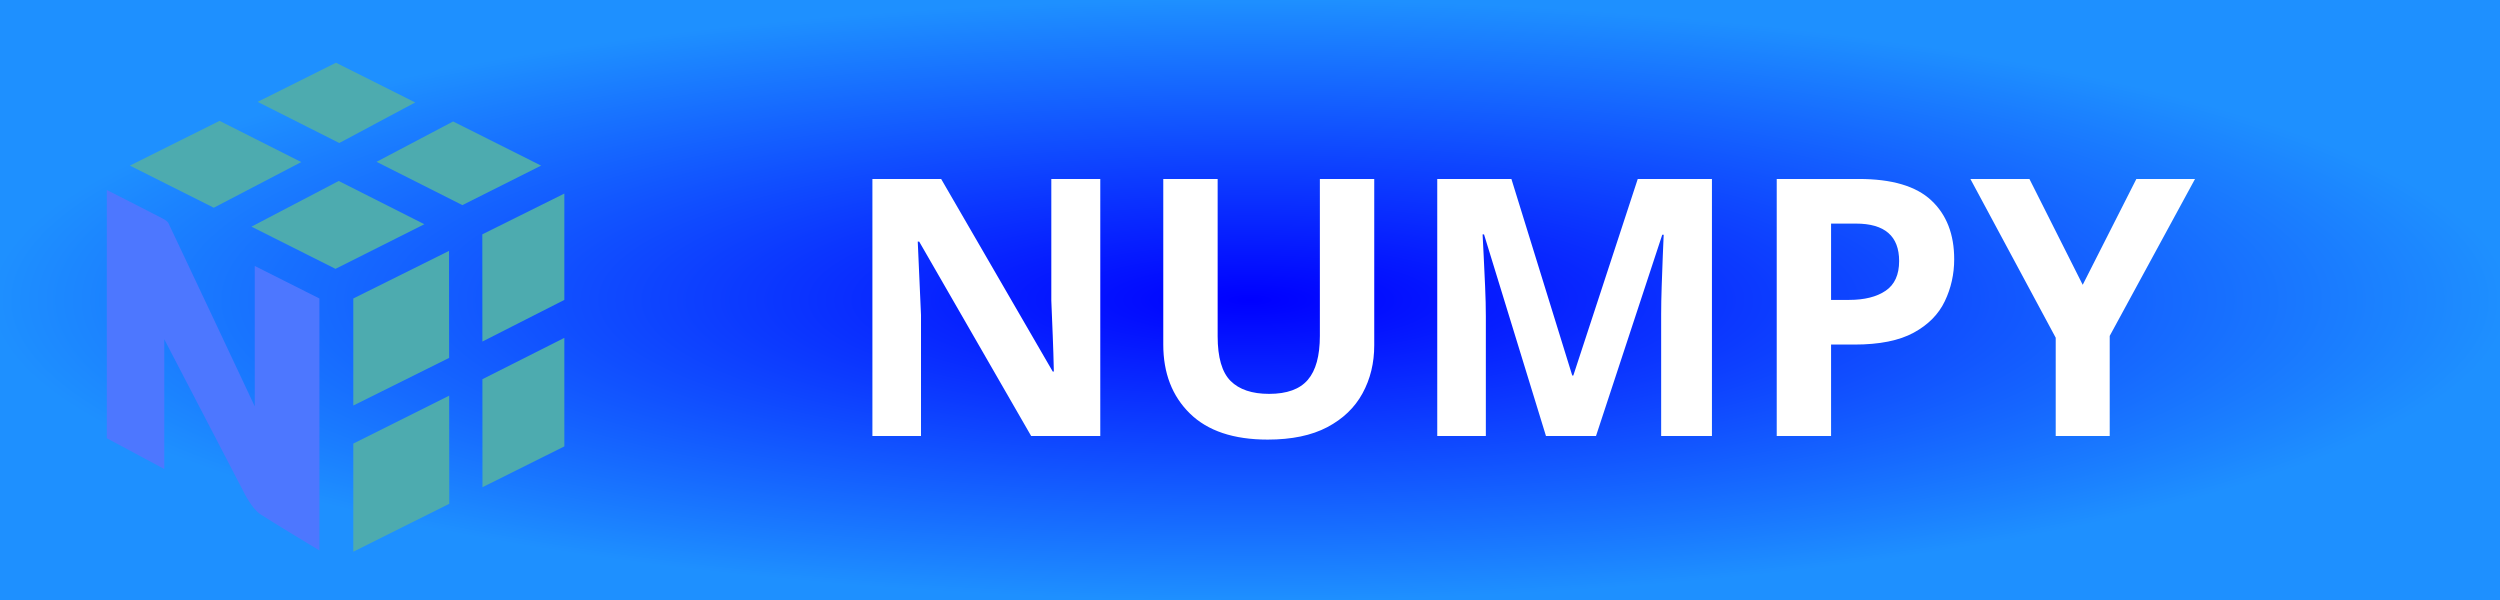
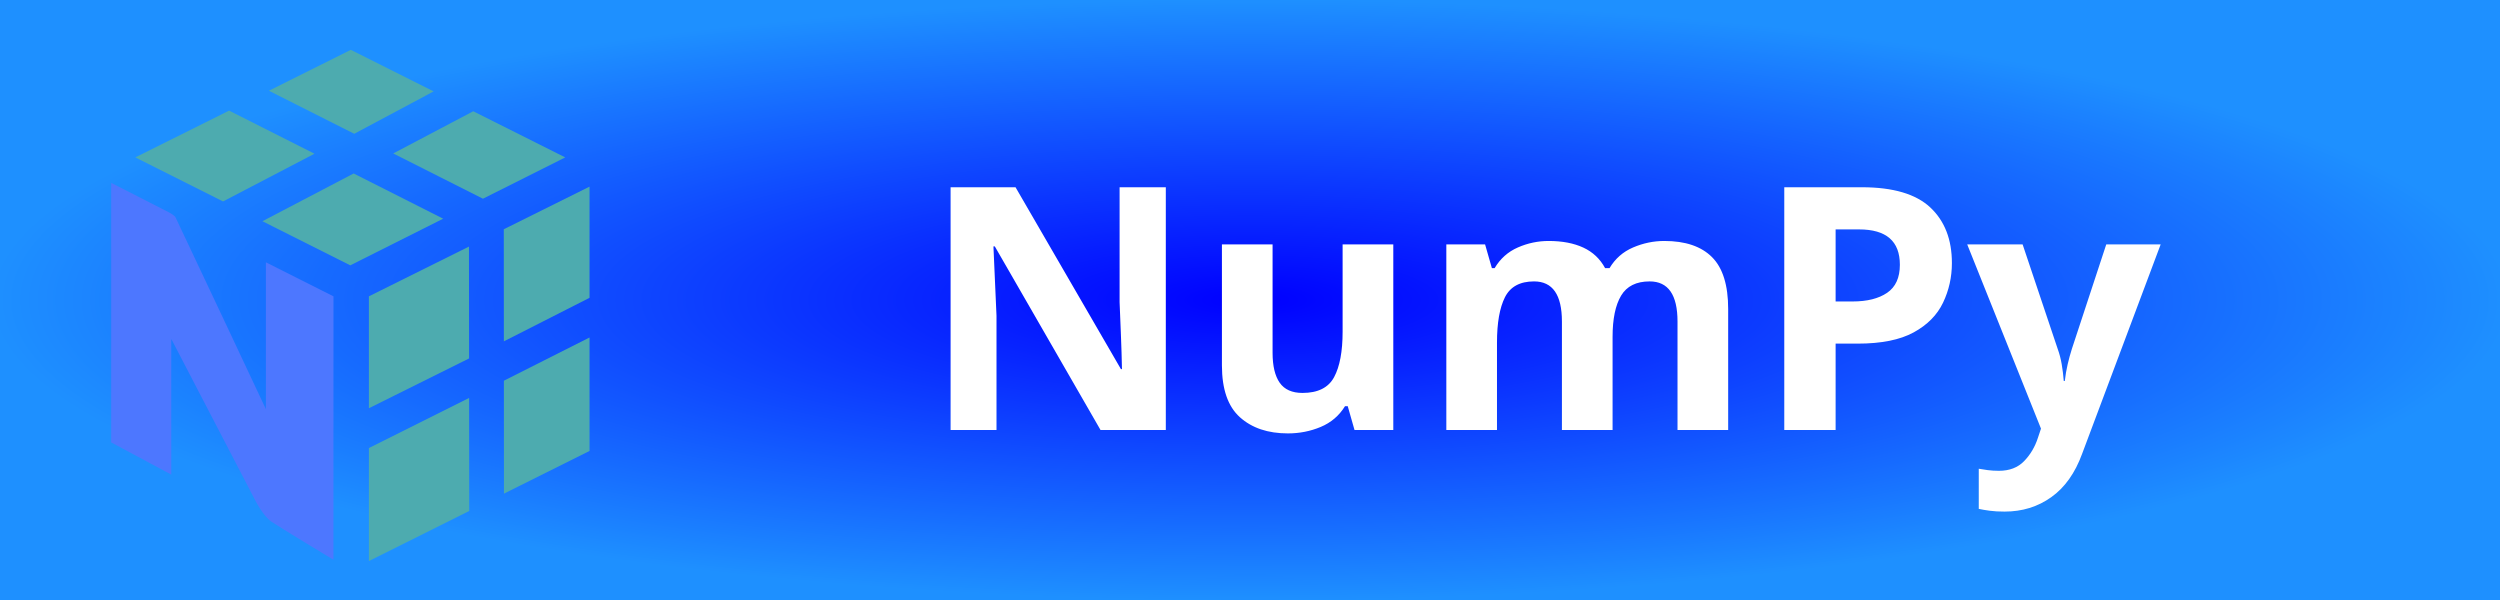
- <svg xmlns="http://www.w3.org/2000/svg" width="125" height="30" role="img" aria-label="JAVA">
+ <svg xmlns="http://www.w3.org/2000/svg" width="125" height="30" role="img" aria-label="NumPy">
  <defs>
    <radialGradient id="boxFill" cx="50%" cy="50%" r="50%" fx="50%" fy="50%">
      <stop offset="0%" stop-color="#0000FF">
        <animate attributeName="stop-color" values="#1E90FF;#00BFFF;#87CEFA;#4682B4;#0000FF;#1E90FF" dur="4s" repeatCount="indefinite" />
      </stop>
      <stop offset="100%" stop-color="#1E90FF">
        <animate attributeName="stop-color" values="#00BFFF;#87CEFA;#4682B4;#5F9EA0;#1E90FF;#00BFFF" dur="4s" repeatCount="indefinite" />
      </stop>
    </radialGradient>
  </defs>
  <style>.cls-1{fill:#4d77ff;}.cls-2{fill:#4dabaf;}</style>
  <rect x="0" y="0" width="125" height="30" fill="url(#boxFill)" />
-   <g transform="translate(0.5, -2.5) scale(0.11)">
+   <g transform="translate(0.5, -3.4) scale(0.115)">
    <polygon class="cls-2" points="132.38 96.4 95.25 77.66 54.49 98 92.63 117.15 132.38 96.4" />
    <polygon class="cls-2" points="149.41 104.99 188.34 124.65 147.95 144.93 109.75 125.75 149.41 104.99" />
    <polygon class="cls-2" points="201.41 77.94 241.41 98 205.63 115.96 166.62 96.28 201.41 77.94" />
    <polygon class="cls-2" points="184.19 69.3 148.18 51.24 112.56 69.02 149.67 87.73 184.19 69.3" />
    <polygon class="cls-2" points="156.04 224.36 156.04 273.5 199.66 251.73 199.62 202.57 156.04 224.36" />
    <polygon class="cls-2" points="199.6 185.41 199.55 136.77 156.04 158.4 156.04 207.06 199.6 185.41" />
    <polygon class="cls-2" points="251.97 176.3 251.97 225.63 214.76 244.19 214.73 195.09 251.97 176.3" />
    <polygon class="cls-2" points="251.97 159.05 251.97 110.71 214.69 129.24 214.72 177.98 251.97 159.05" />
    <path class="cls-1" d="M140.64,158.4l-29.38-14.78v63.84S75.32,131,72,124.13c-.43-.89-2.19-1.86-2.64-2.1C62.88,118.65,44,109.09,44,109.09V221.92l26.12,14v-59s35.55,68.32,35.92,69.07,3.92,7.94,7.74,10.47c5.07,3.37,26.84,16.46,26.84,16.46Z" />
  </g>
-   <text transform="scale(0.1)" x="420" y="218" fill="#fff" font-size="180" font-weight="600" font-family="Tahoma, Geneva, sans-serif">
-         NUMPY
+   <text transform="scale(0.1)" x="460" y="215" fill="#fff" font-size="170" font-weight="600" font-family="Tahoma, Geneva, sans-serif">
+         NumPy
    </text>
</svg>
